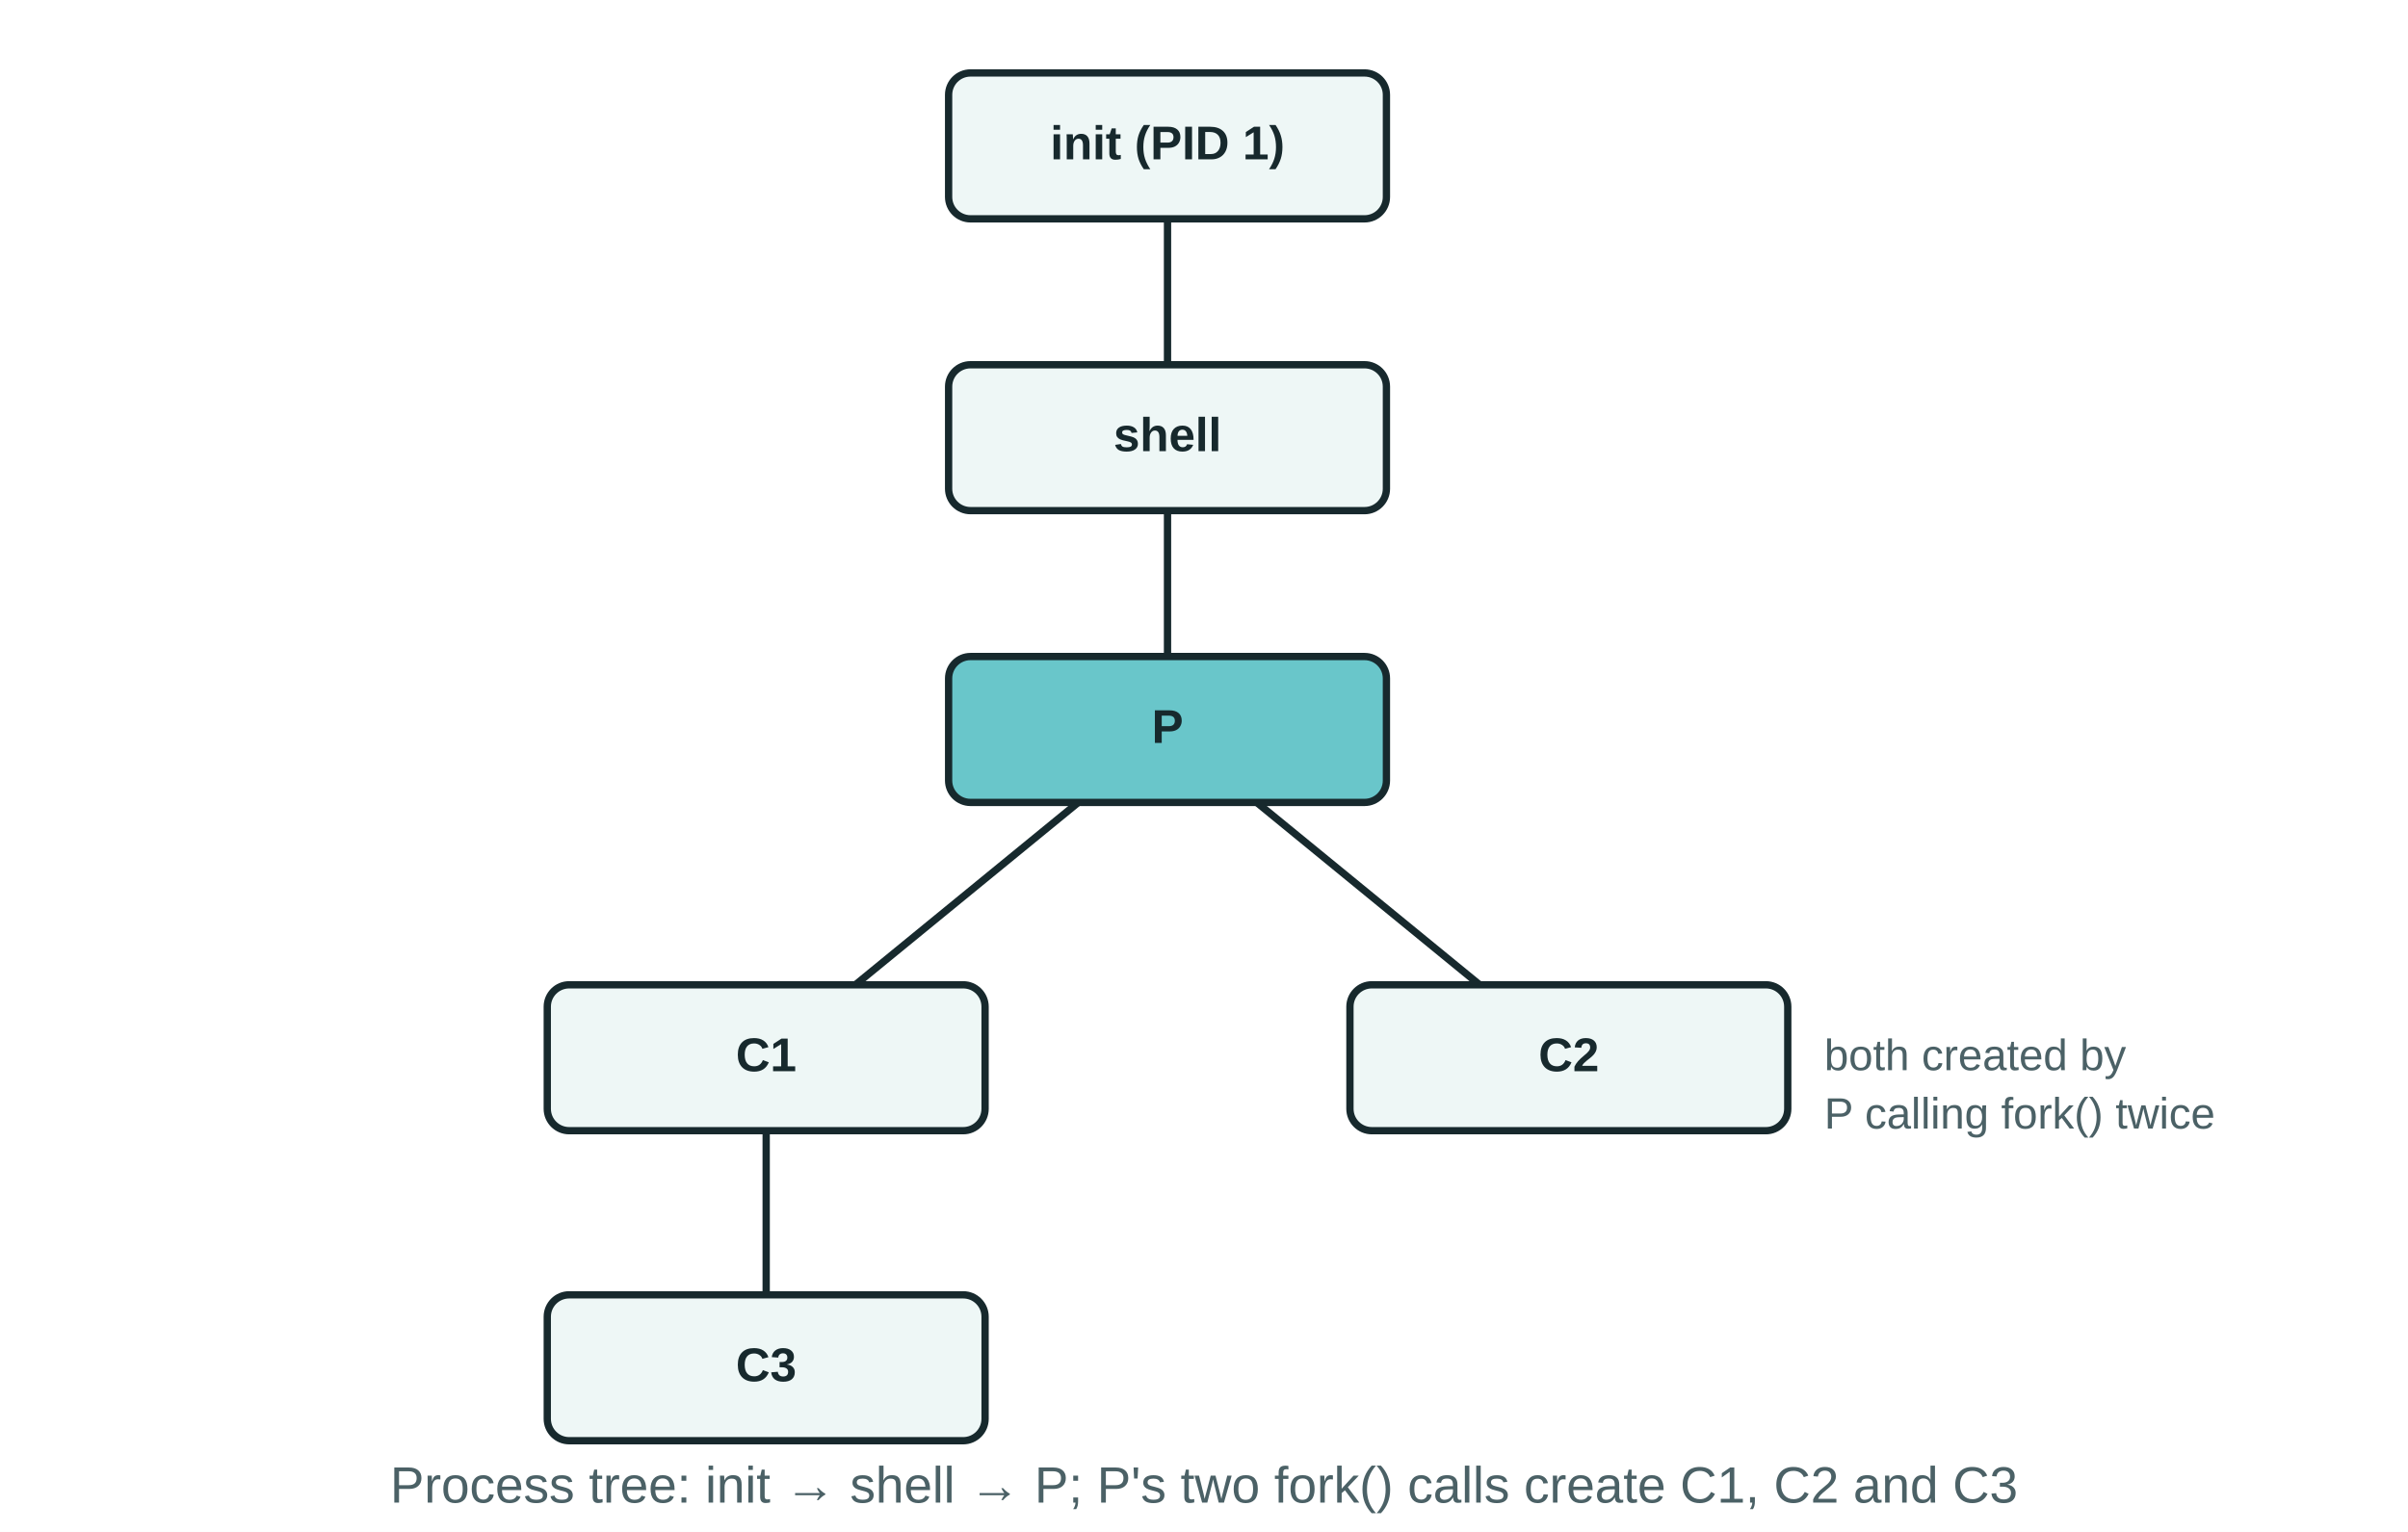
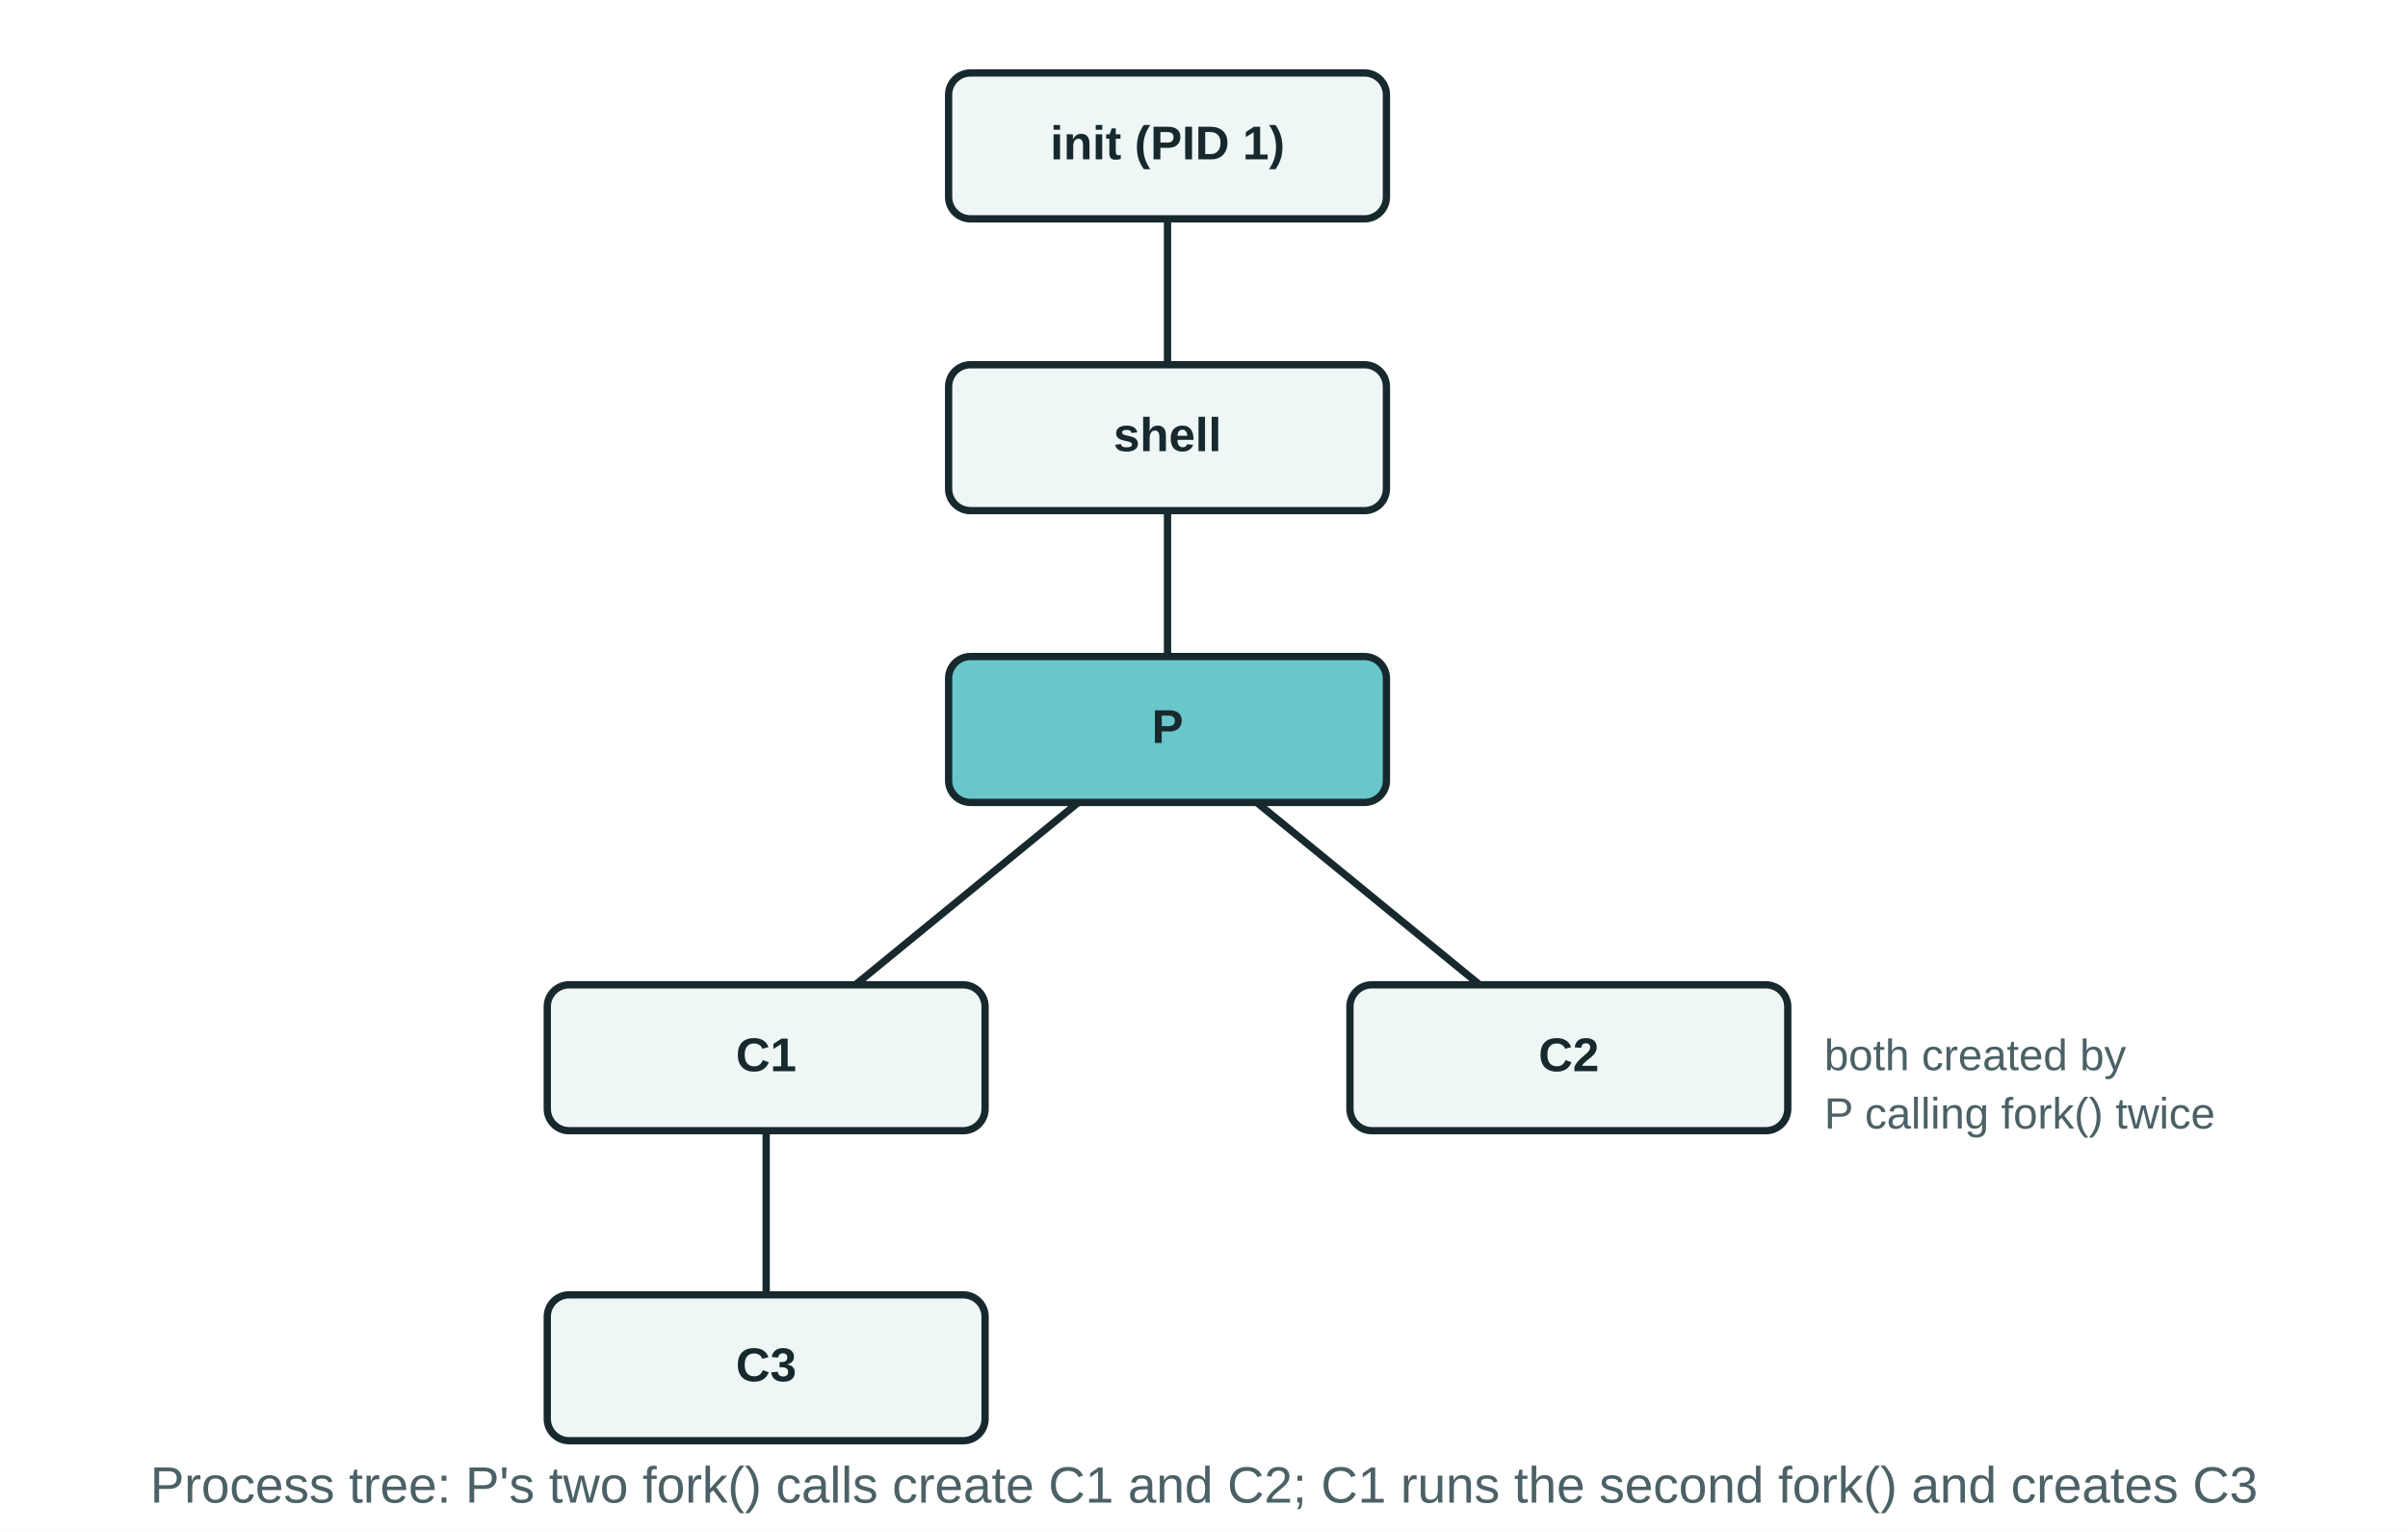
<svg xmlns="http://www.w3.org/2000/svg" width="660" height="420" viewBox="0 0 660 420" role="img" aria-label="Process tree">
  <rect width="660" height="420" fill="#ffffff" />
  <line x1="320" y1="40" x2="320" y2="120" stroke="#17292d" stroke-width="2" />
  <line x1="320" y1="120" x2="320" y2="200" stroke="#17292d" stroke-width="2" />
  <line x1="320" y1="200" x2="210" y2="290" stroke="#17292d" stroke-width="2" />
  <line x1="320" y1="200" x2="430" y2="290" stroke="#17292d" stroke-width="2" />
  <line x1="210" y1="290" x2="210" y2="375" stroke="#17292d" stroke-width="2" />
  <rect x="260" y="20" width="120" height="40" rx="6" fill="#eef7f6" stroke="#17292d" stroke-width="2" />
  <text x="320" y="40" font-family="Arial, Helvetica, sans-serif" font-size="13" font-weight="bold" fill="#17292d" text-anchor="middle" dominant-baseline="middle">init (PID 1)</text>
  <rect x="260" y="100" width="120" height="40" rx="6" fill="#eef7f6" stroke="#17292d" stroke-width="2" />
  <text x="320" y="120" font-family="Arial, Helvetica, sans-serif" font-size="13" font-weight="bold" fill="#17292d" text-anchor="middle" dominant-baseline="middle">shell</text>
  <rect x="260" y="180" width="120" height="40" rx="6" fill="#69c6ca" stroke="#17292d" stroke-width="2" />
  <text x="320" y="200" font-family="Arial, Helvetica, sans-serif" font-size="13" font-weight="bold" fill="#17292d" text-anchor="middle" dominant-baseline="middle">P</text>
  <rect x="150" y="270" width="120" height="40" rx="6" fill="#eef7f6" stroke="#17292d" stroke-width="2" />
  <text x="210" y="290" font-family="Arial, Helvetica, sans-serif" font-size="13" font-weight="bold" fill="#17292d" text-anchor="middle" dominant-baseline="middle">C1</text>
  <rect x="370" y="270" width="120" height="40" rx="6" fill="#eef7f6" stroke="#17292d" stroke-width="2" />
  <text x="430" y="290" font-family="Arial, Helvetica, sans-serif" font-size="13" font-weight="bold" fill="#17292d" text-anchor="middle" dominant-baseline="middle">C2</text>
  <rect x="150" y="355" width="120" height="40" rx="6" fill="#eef7f6" stroke="#17292d" stroke-width="2" />
  <text x="210" y="375" font-family="Arial, Helvetica, sans-serif" font-size="13" font-weight="bold" fill="#17292d" text-anchor="middle" dominant-baseline="middle">C3</text>
  <text x="500" y="290" font-family="Arial, Helvetica, sans-serif" font-size="12" font-weight="normal" fill="#4b6166" text-anchor="start" dominant-baseline="middle">both created by</text>
  <text x="500" y="306" font-family="Arial, Helvetica, sans-serif" font-size="12" font-weight="normal" fill="#4b6166" text-anchor="start" dominant-baseline="middle">P calling fork() twice</text>
-   <text x="330" y="408" font-family="Arial, Helvetica, sans-serif" font-size="14" font-weight="normal" fill="#4b6166" text-anchor="middle" dominant-baseline="middle">Process tree: init → shell → P; P's two fork() calls create C1, C2 and C3</text>
+   <text x="330" y="408" font-family="Arial, Helvetica, sans-serif" font-size="14" font-weight="normal" fill="#4b6166" text-anchor="middle" dominant-baseline="middle">Process tree: P's two fork() calls create C1 and C2; C1 runs the second fork() and creates C3</text>
</svg>
